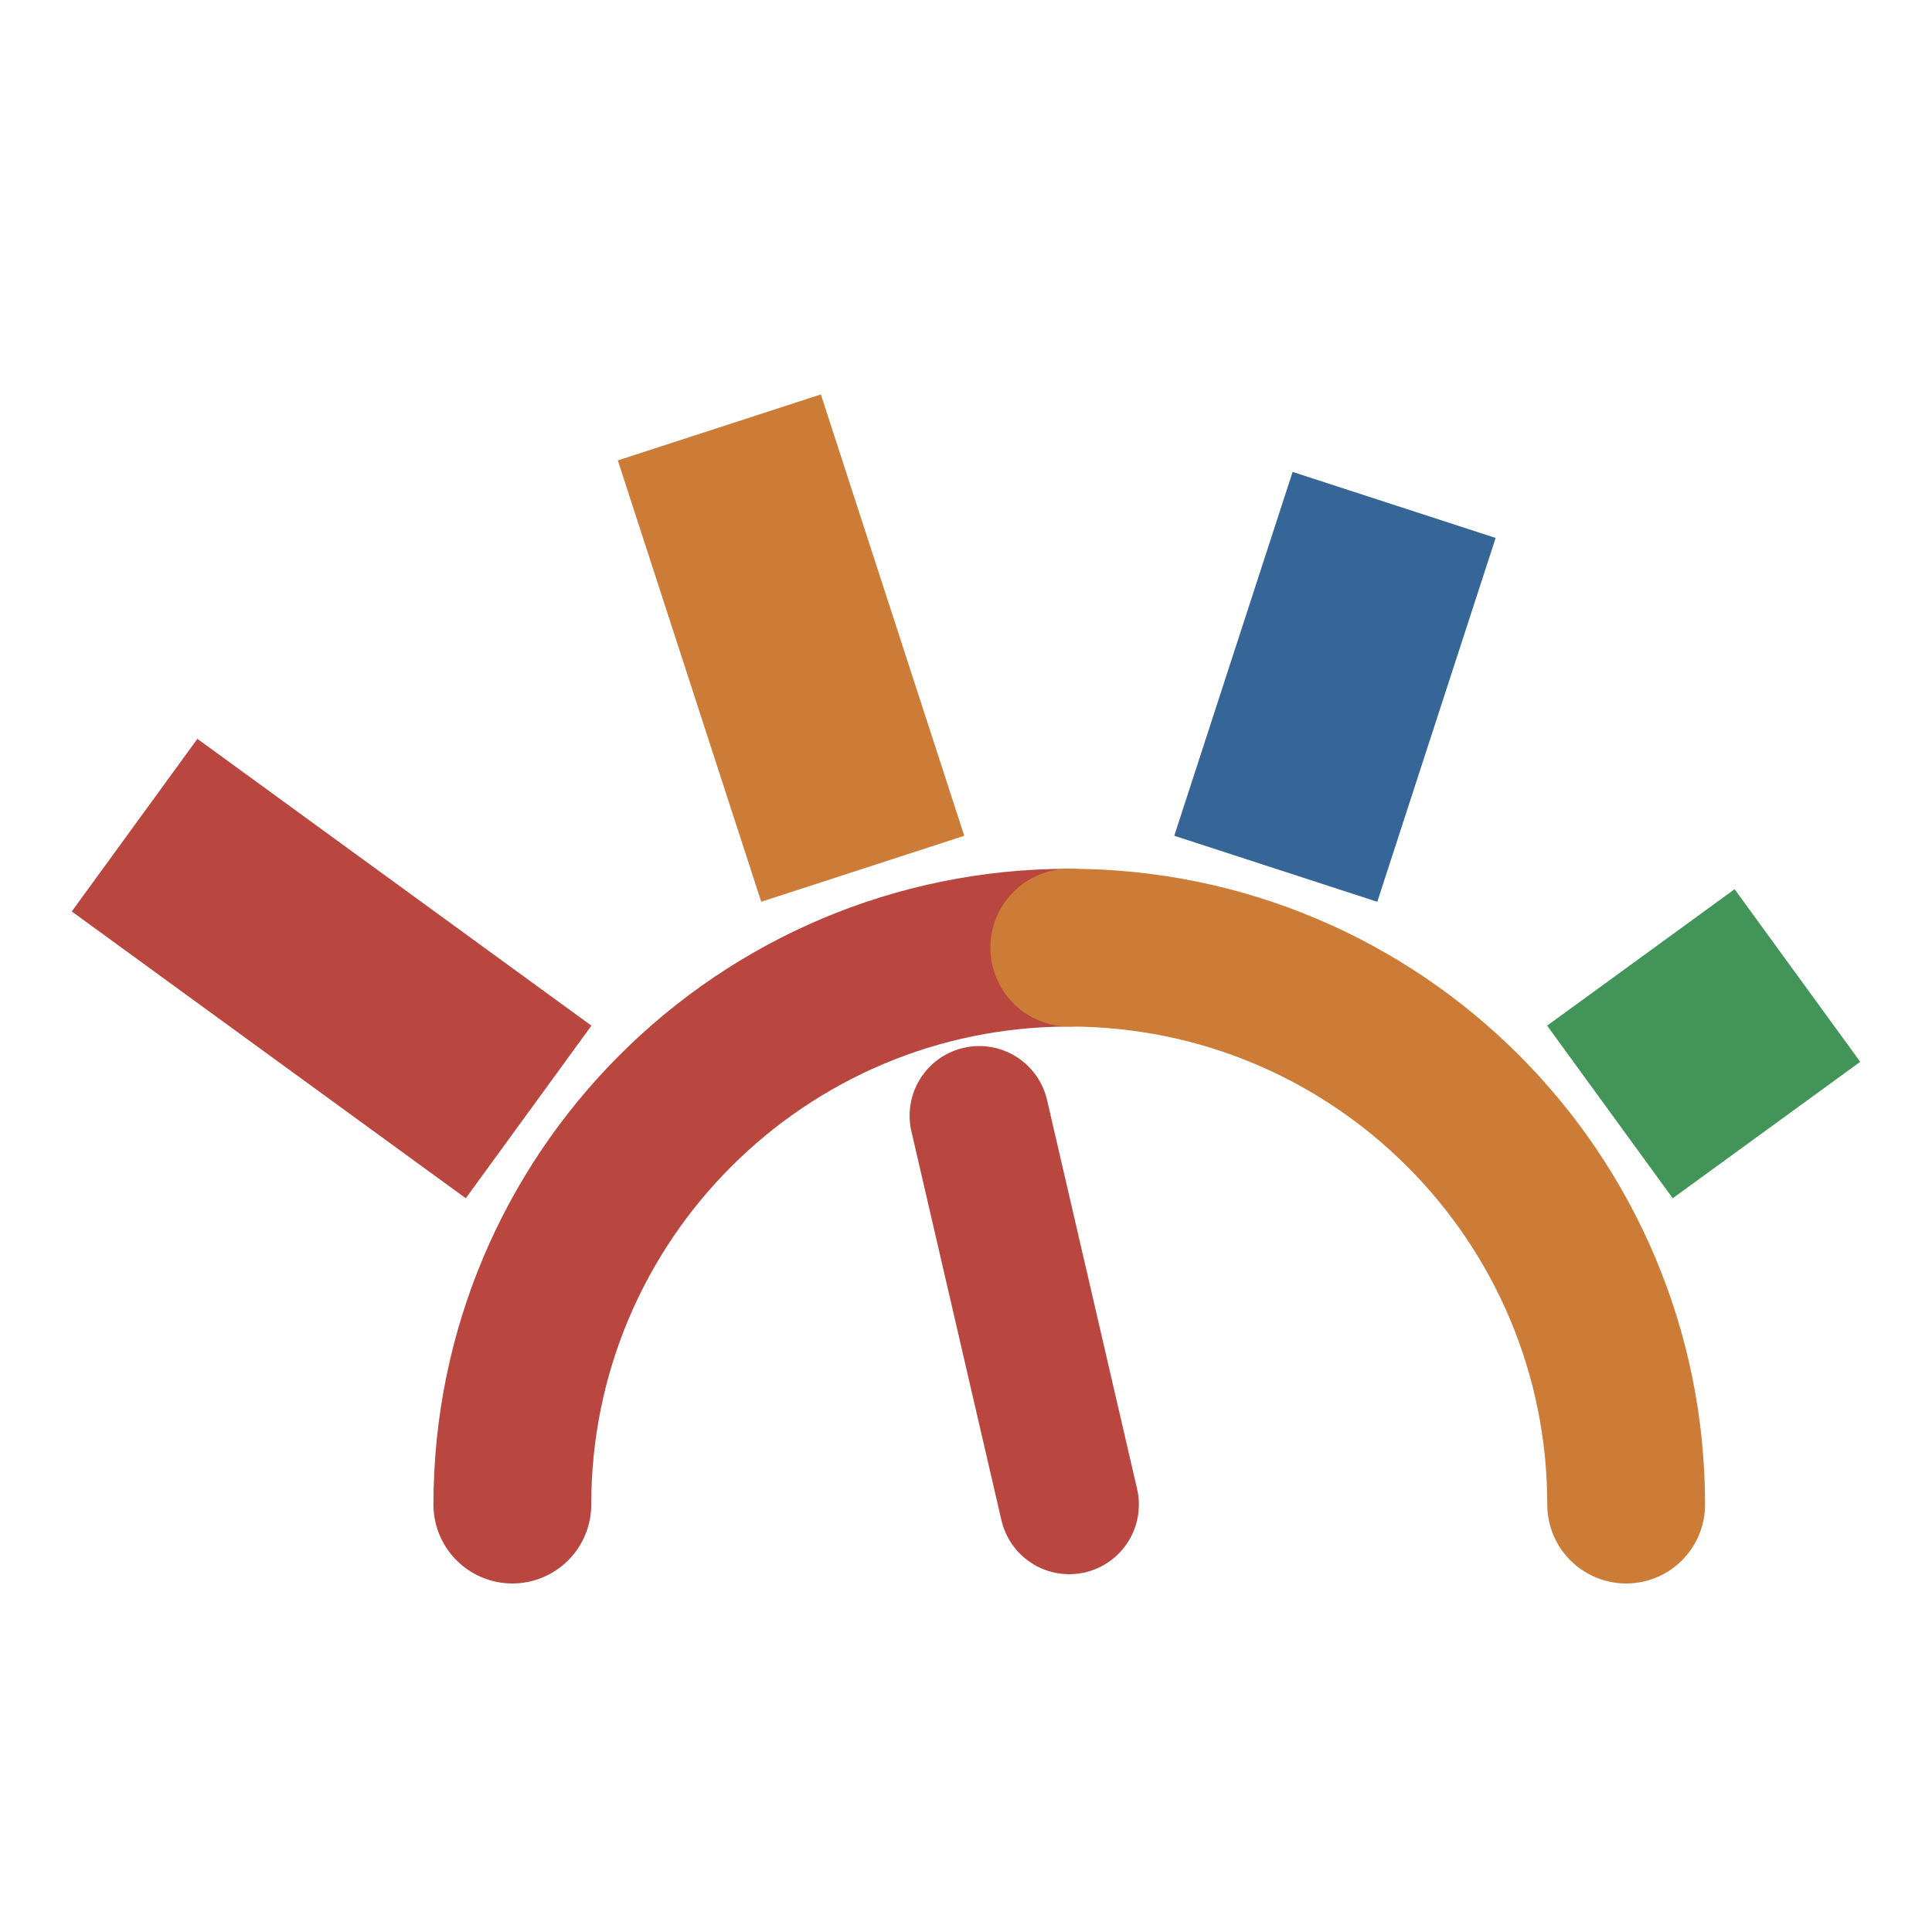
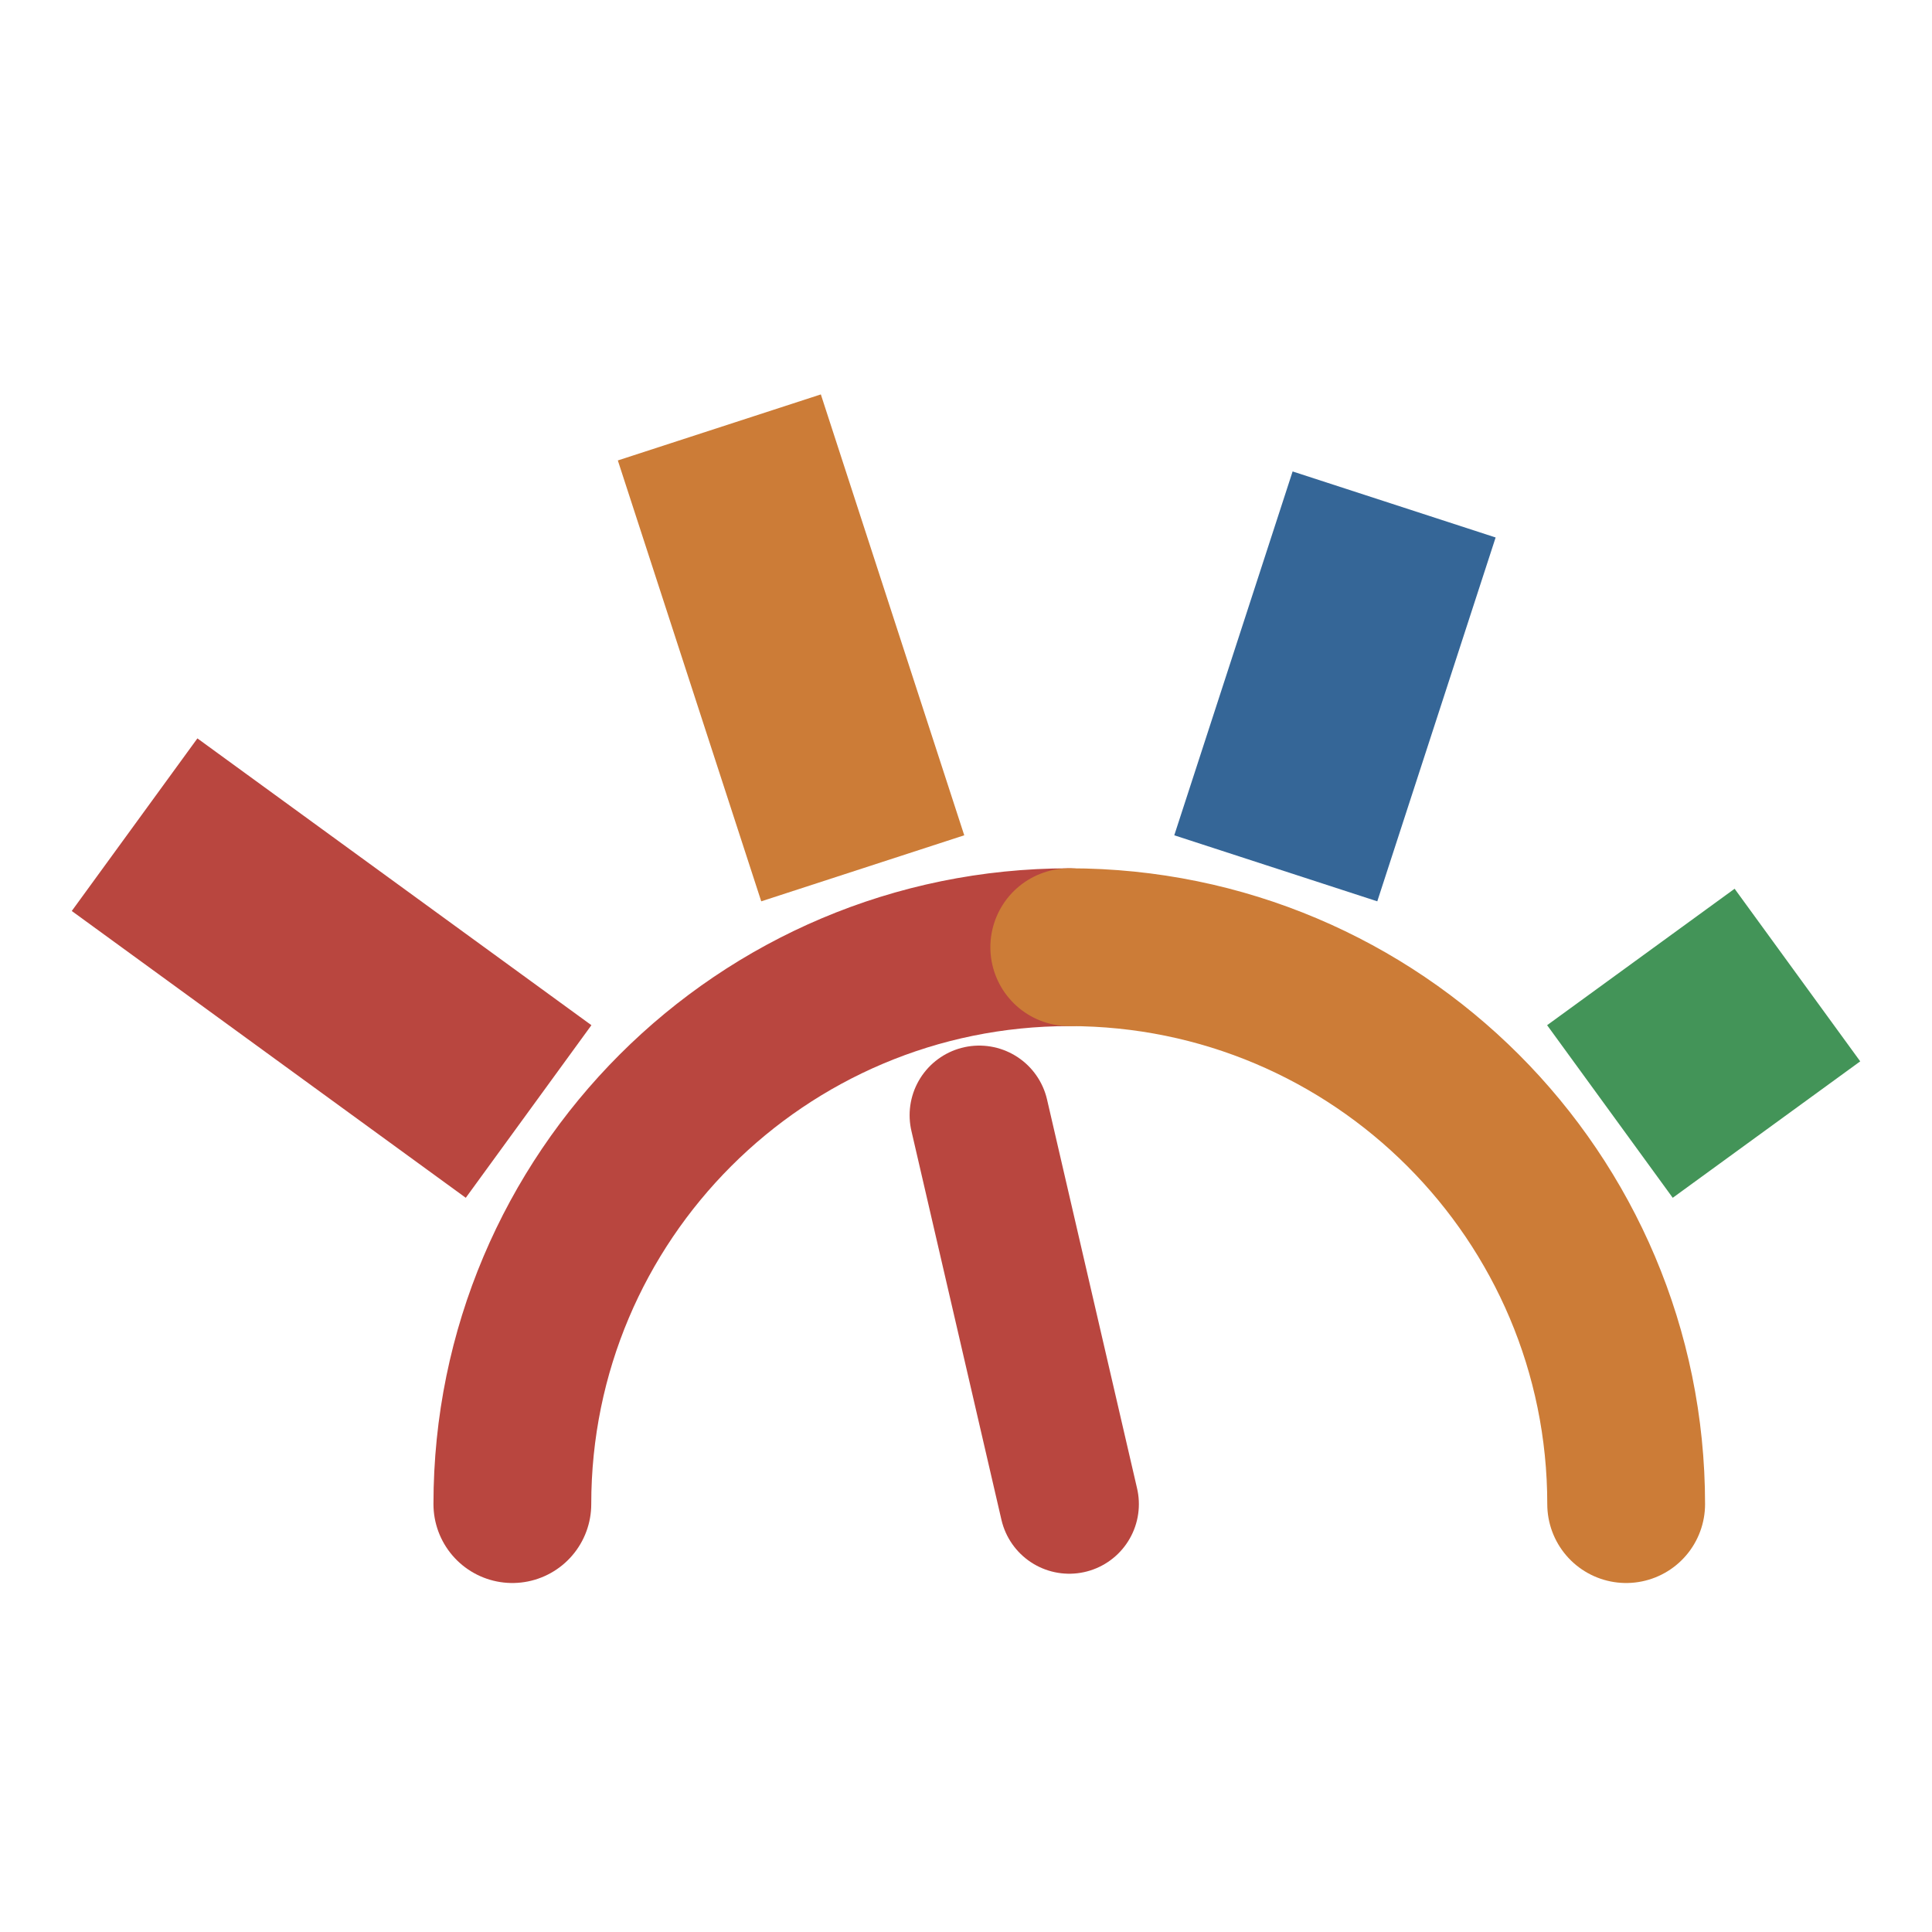
- <svg xmlns="http://www.w3.org/2000/svg" viewBox="-1.04 -7.92 41.63 41.63">
+ <svg xmlns="http://www.w3.org/2000/svg" viewBox="-1.04 -7.91 41.63 41.63">
  <path d="M 10 24.5 A 12 12 0 0 1 22 12.5" fill="none" stroke="#b9463f" stroke-width="3.4" stroke-linecap="round" />
  <path d="M 22 12.5 A 12 12 0 0 1 34 24.5" fill="none" stroke="#cc7c37" stroke-width="3.4" stroke-linecap="round" />
  <line x1="10.35" y1="16.04" x2="1.86" y2="9.86" stroke="#b9463f" stroke-width="4.6" stroke-linecap="butt" />
-   <line x1="17.55" y1="10.8" x2="14.46" y2="1.29" stroke="#cc7c37" stroke-width="4.6" stroke-linecap="butt" />
+   <line x1="17.55" y1="10.8" x2="14.46" y2="1.3" stroke="#cc7c37" stroke-width="4.6" stroke-linecap="butt" />
  <line x1="26.45" y1="10.8" x2="29" y2="2.96" stroke="#356697" stroke-width="4.6" stroke-linecap="butt" />
  <line x1="33.65" y1="16.04" x2="37.69" y2="13.1" stroke="#439458" stroke-width="4.6" stroke-linecap="butt" />
  <line x1="22" y1="24.5" x2="20.06" y2="16.12" stroke="#b9463f" stroke-width="3" stroke-linecap="round" />
</svg>
